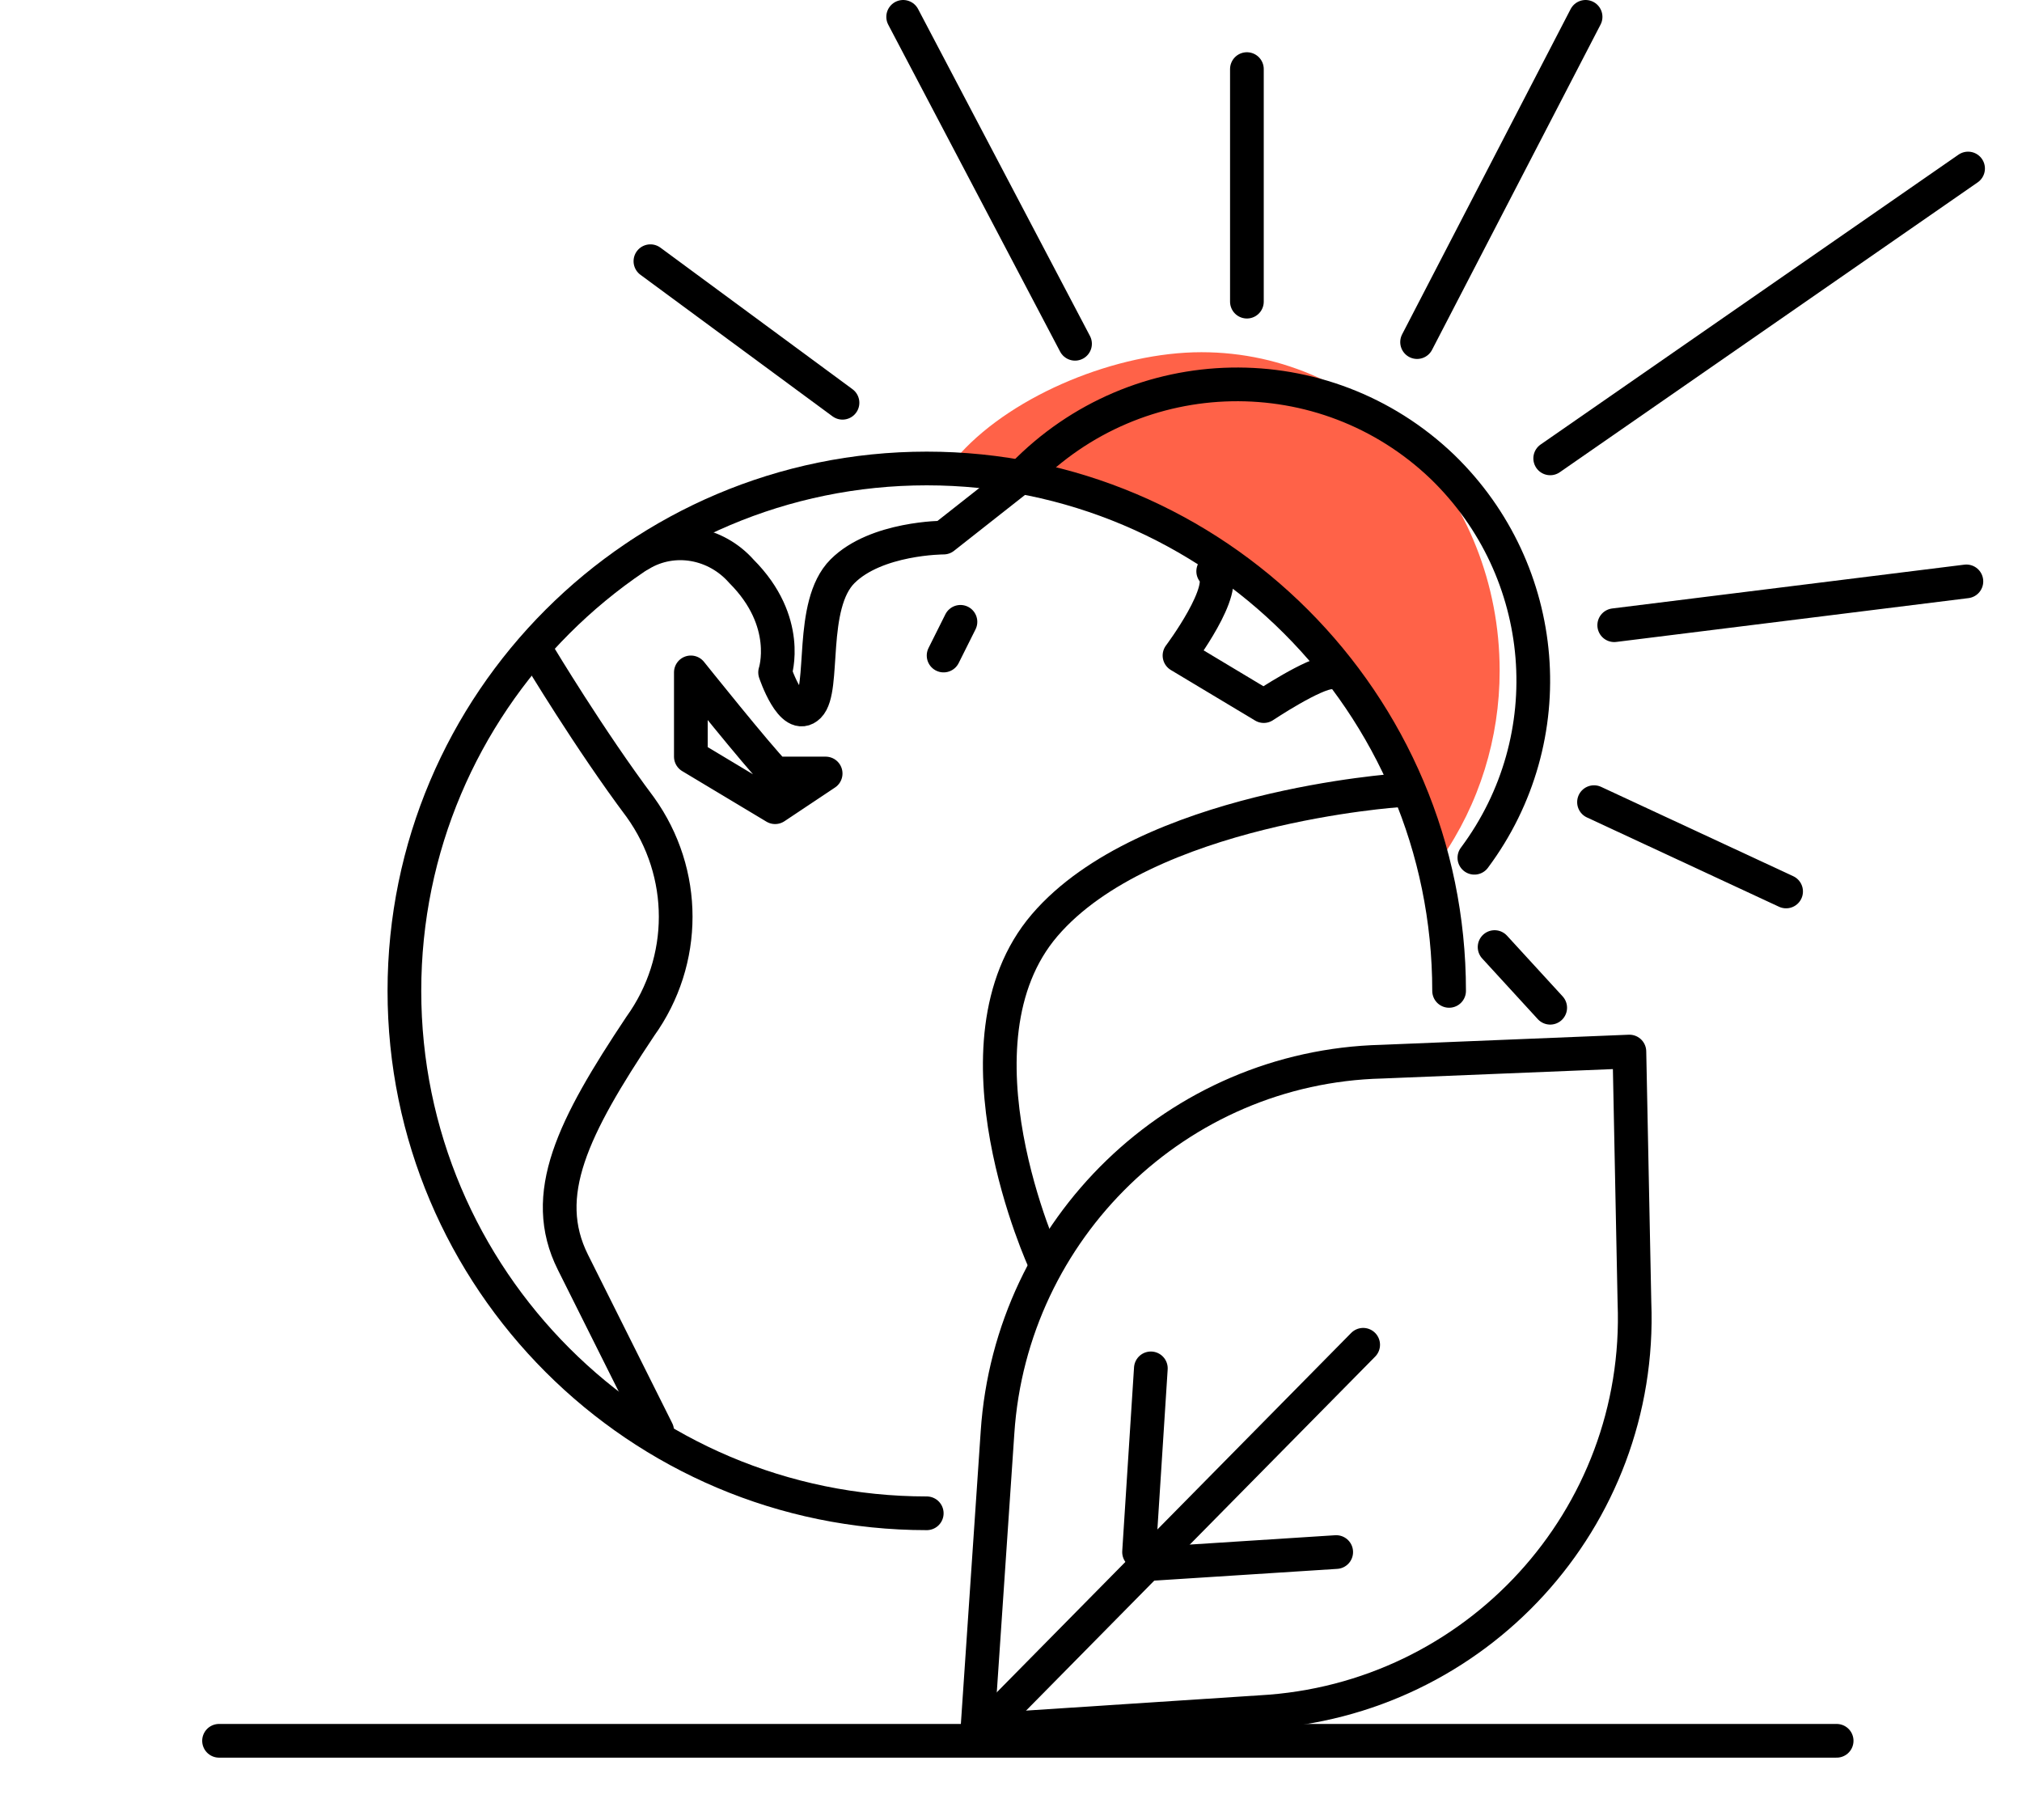
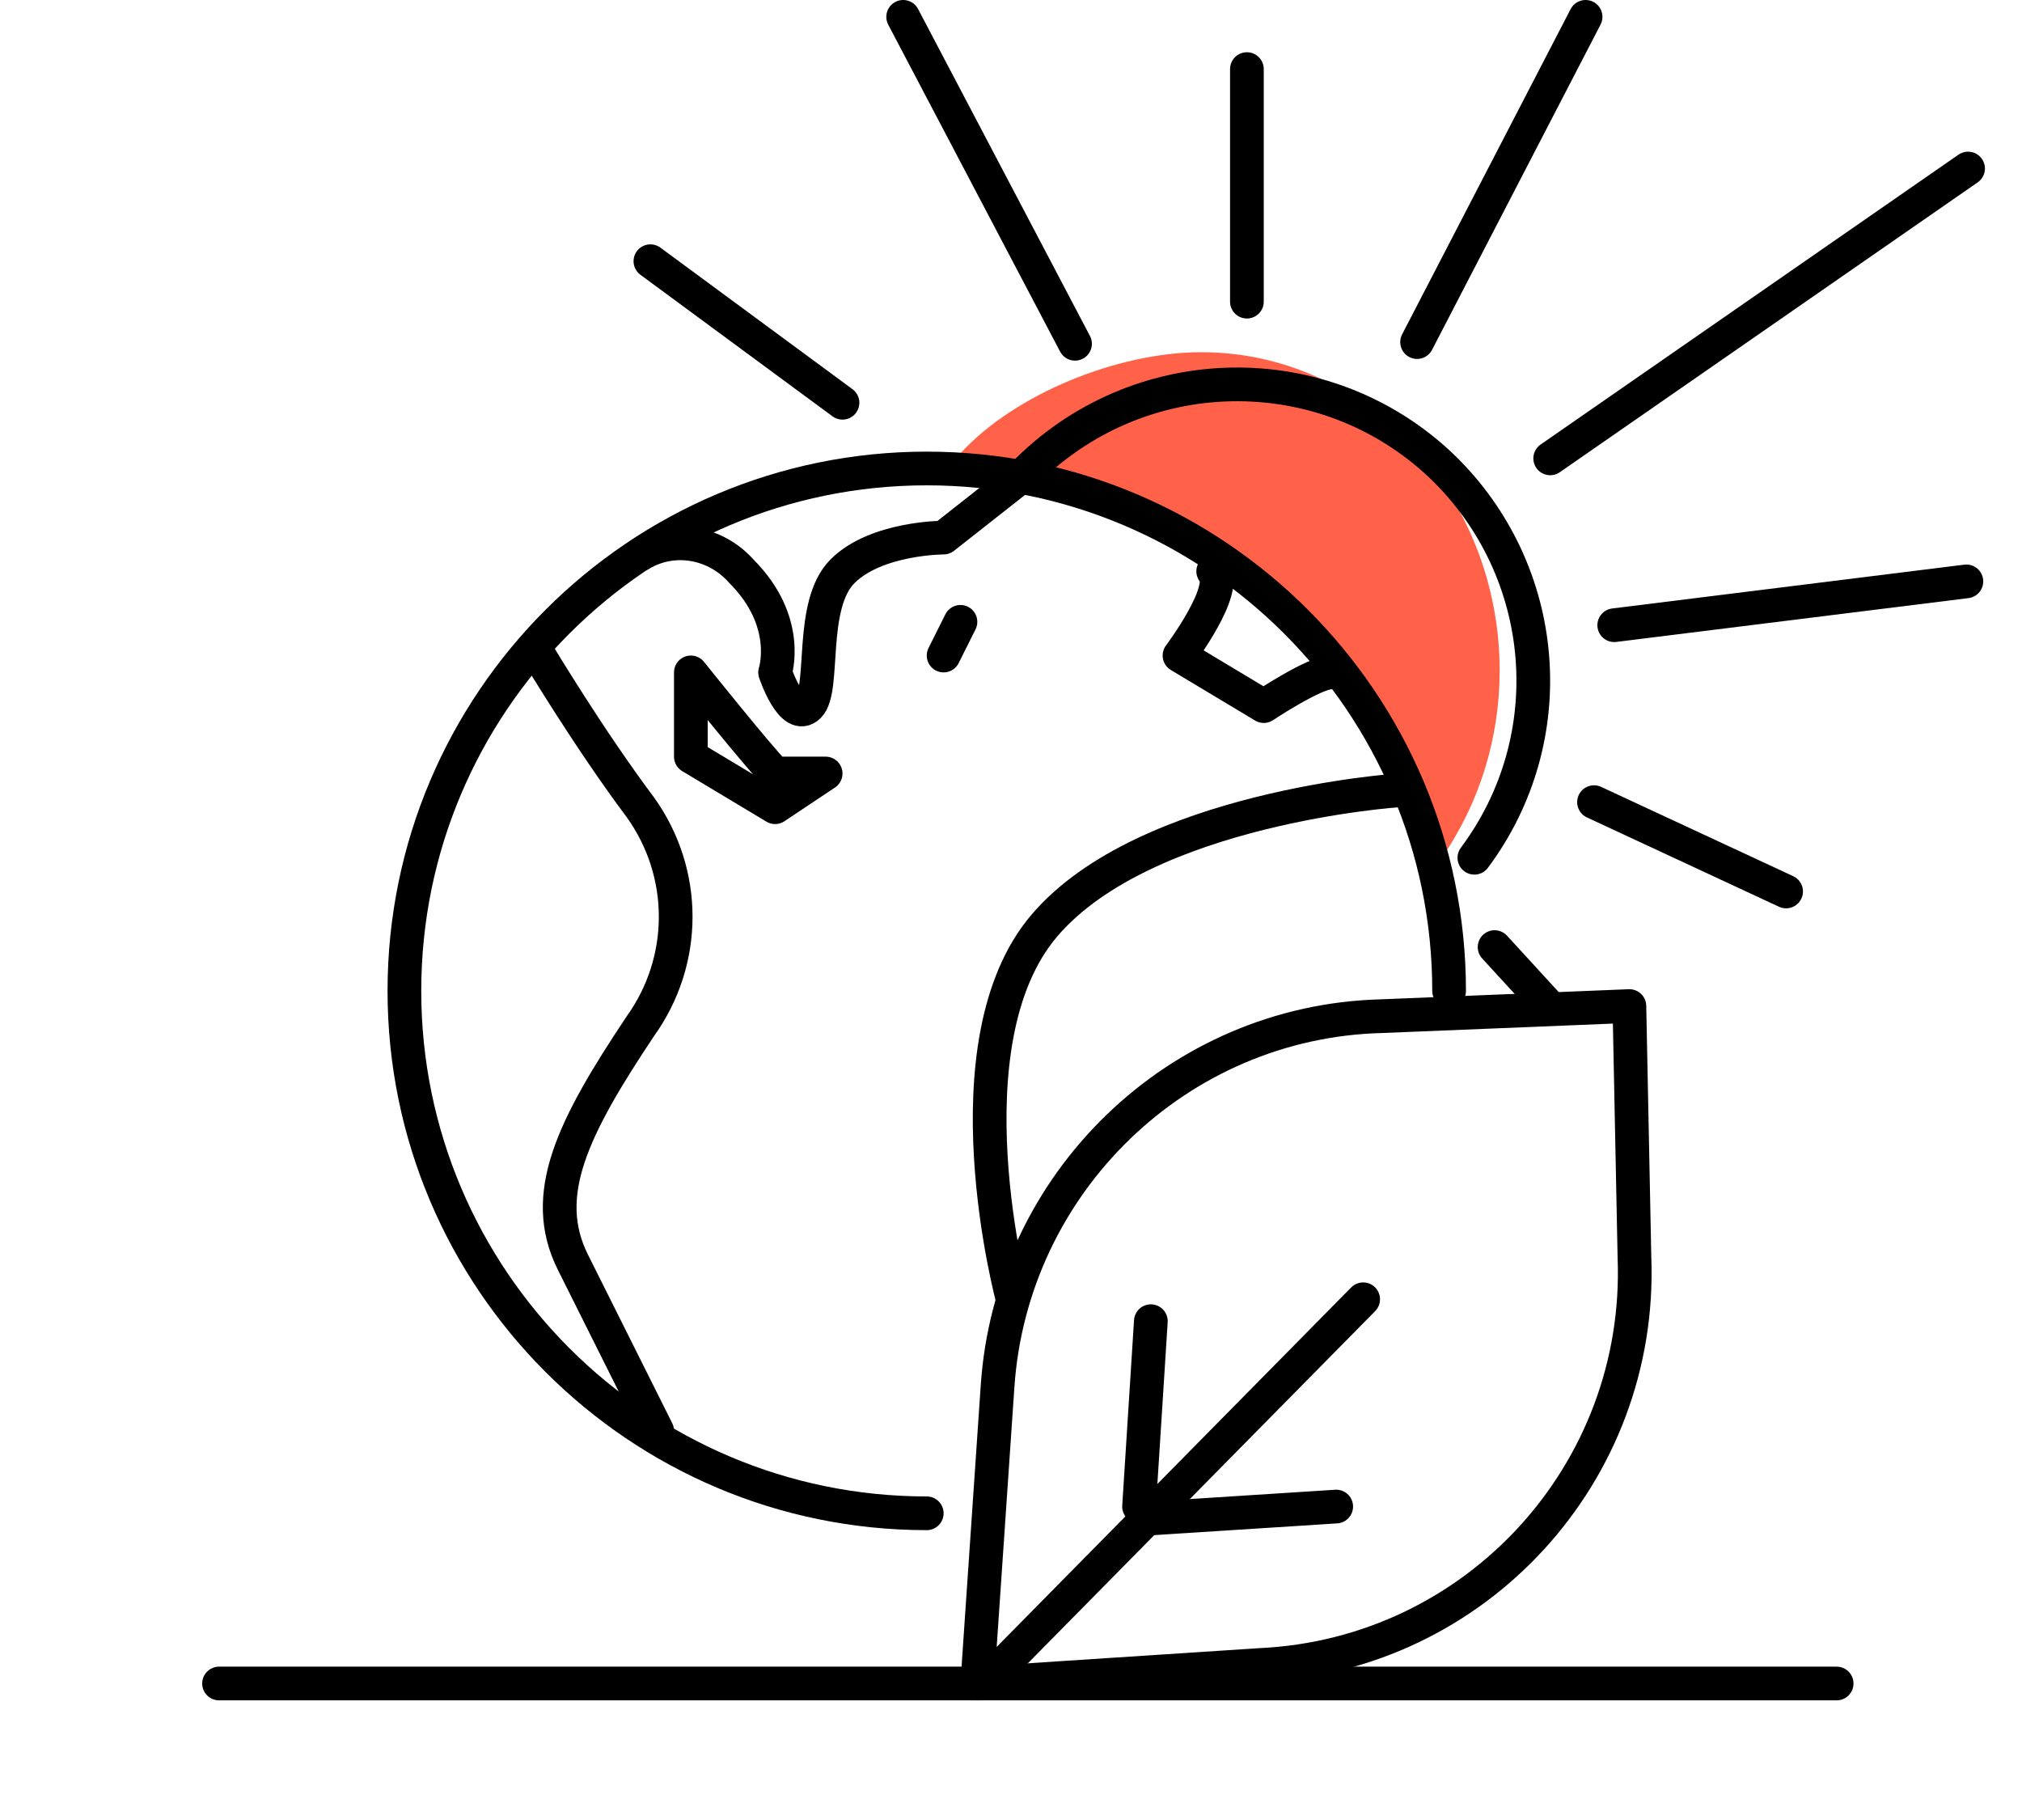
<svg xmlns="http://www.w3.org/2000/svg" version="1.1" id="Layer_1" x="0px" y="0px" viewBox="0 0 120 108" style="enable-background:new 0 0 120 108;" xml:space="preserve">
  <style type="text/css">
	.st0{fill:#FF6248;}
	.st1{fill:none;stroke:#000000;stroke-width:2;stroke-linecap:round;stroke-linejoin:round;}
</style>
  <path class="st0" d="M76.7,36.6c4,4.1,7,9,8.8,14.4c2.3-3.3,3.5-7.2,3.5-11.2c0-10.4-7.9-18.9-17.7-18.9c-5,0-11.1,2.5-14.3,6  C63.9,28.2,71.8,31.6,76.7,36.6z" />
-   <line class="st1" x1="109" y1="103.3" x2="13" y2="103.3" />
-   <path class="st1" d="M58,102.7l16.8-1.1c12.8-0.7,22.7-11.5,22.2-24.3l-0.3-14.9L82,63c-12.1,0.3-22,9.9-22.8,22L58,102.7z" />
-   <line class="st1" x1="59.4" y1="101.6" x2="80.9" y2="79.8" />
-   <line class="st1" x1="67.6" y1="92.1" x2="68.3" y2="81.2" />
-   <line class="st1" x1="68.4" y1="92.8" x2="79.3" y2="92.1" />
+   <line class="st1" x1="109" y1="99.9" x2="13" y2="99.9" />
+   <path class="st1" d="M58,99.9l16.8-1.1C87.6,98.2,97.5,87.4,97,74.6l-0.3-14.9L82,60.3c-12.1,0.3-22,9.9-22.8,22L58,99.9z" />
+   <line class="st1" x1="59.4" y1="98.9" x2="80.9" y2="77.1" />
+   <line class="st1" x1="67.6" y1="89.4" x2="68.3" y2="78.4" />
+   <line class="st1" x1="68.4" y1="90.1" x2="79.3" y2="89.4" />
  <path class="st1" d="M55,89.8c-17.1,0-31-13.9-31-31s13.9-31,31-31s31,13.9,31,31" />
  <path class="st1" d="M32,38.9c0,0,3,5,6,9c2.8,3.9,2.8,9.1,0,13c-4,6-6,10-4,14l5,10" />
-   <path class="st1" d="M83,46.9c0,0-15,1-21,8s0,20,0,20" />
+   <path class="st1" d="M83,46.9c0,0-15,1-21,8s-1.9,22.2-1.9,22.2" />
  <path class="st1" d="M38,32.9c2-1.2,4.5-0.7,6,1c3,3,2,6,2,6s1,3,2,2s0-6,2-8s6-2,6-2l4.7-3.7c6.8-7,17.9-7.2,24.9-0.5  c6.4,6.2,7.2,16.1,1.9,23.2" />
  <path class="st1" d="M79,39.9c-1,0-4,2-4,2l-5-3c0,0,3-4,2-5" />
  <path class="st1" d="M41,39.9c0,0,4,5,5,6h3l-3,2l-5-3V39.9z" />
  <line class="st1" x1="56" y1="38.9" x2="57" y2="36.9" />
  <line class="st1" x1="74" y1="17.9" x2="74" y2="4.1" />
  <line class="st1" x1="63.8" y1="20.4" x2="53.6" y2="1" />
  <line class="st1" x1="50" y1="23.9" x2="38.6" y2="15.5" />
  <line class="st1" x1="88.7" y1="56.2" x2="92" y2="59.8" />
  <line class="st1" x1="94.6" y1="47.6" x2="106" y2="52.9" />
  <line class="st1" x1="95.8" y1="37.1" x2="116.7" y2="34.5" />
  <line class="st1" x1="92" y1="27.2" x2="116.8" y2="10" />
  <line class="st1" x1="84.1" y1="20.3" x2="94.1" y2="1" />
</svg>
